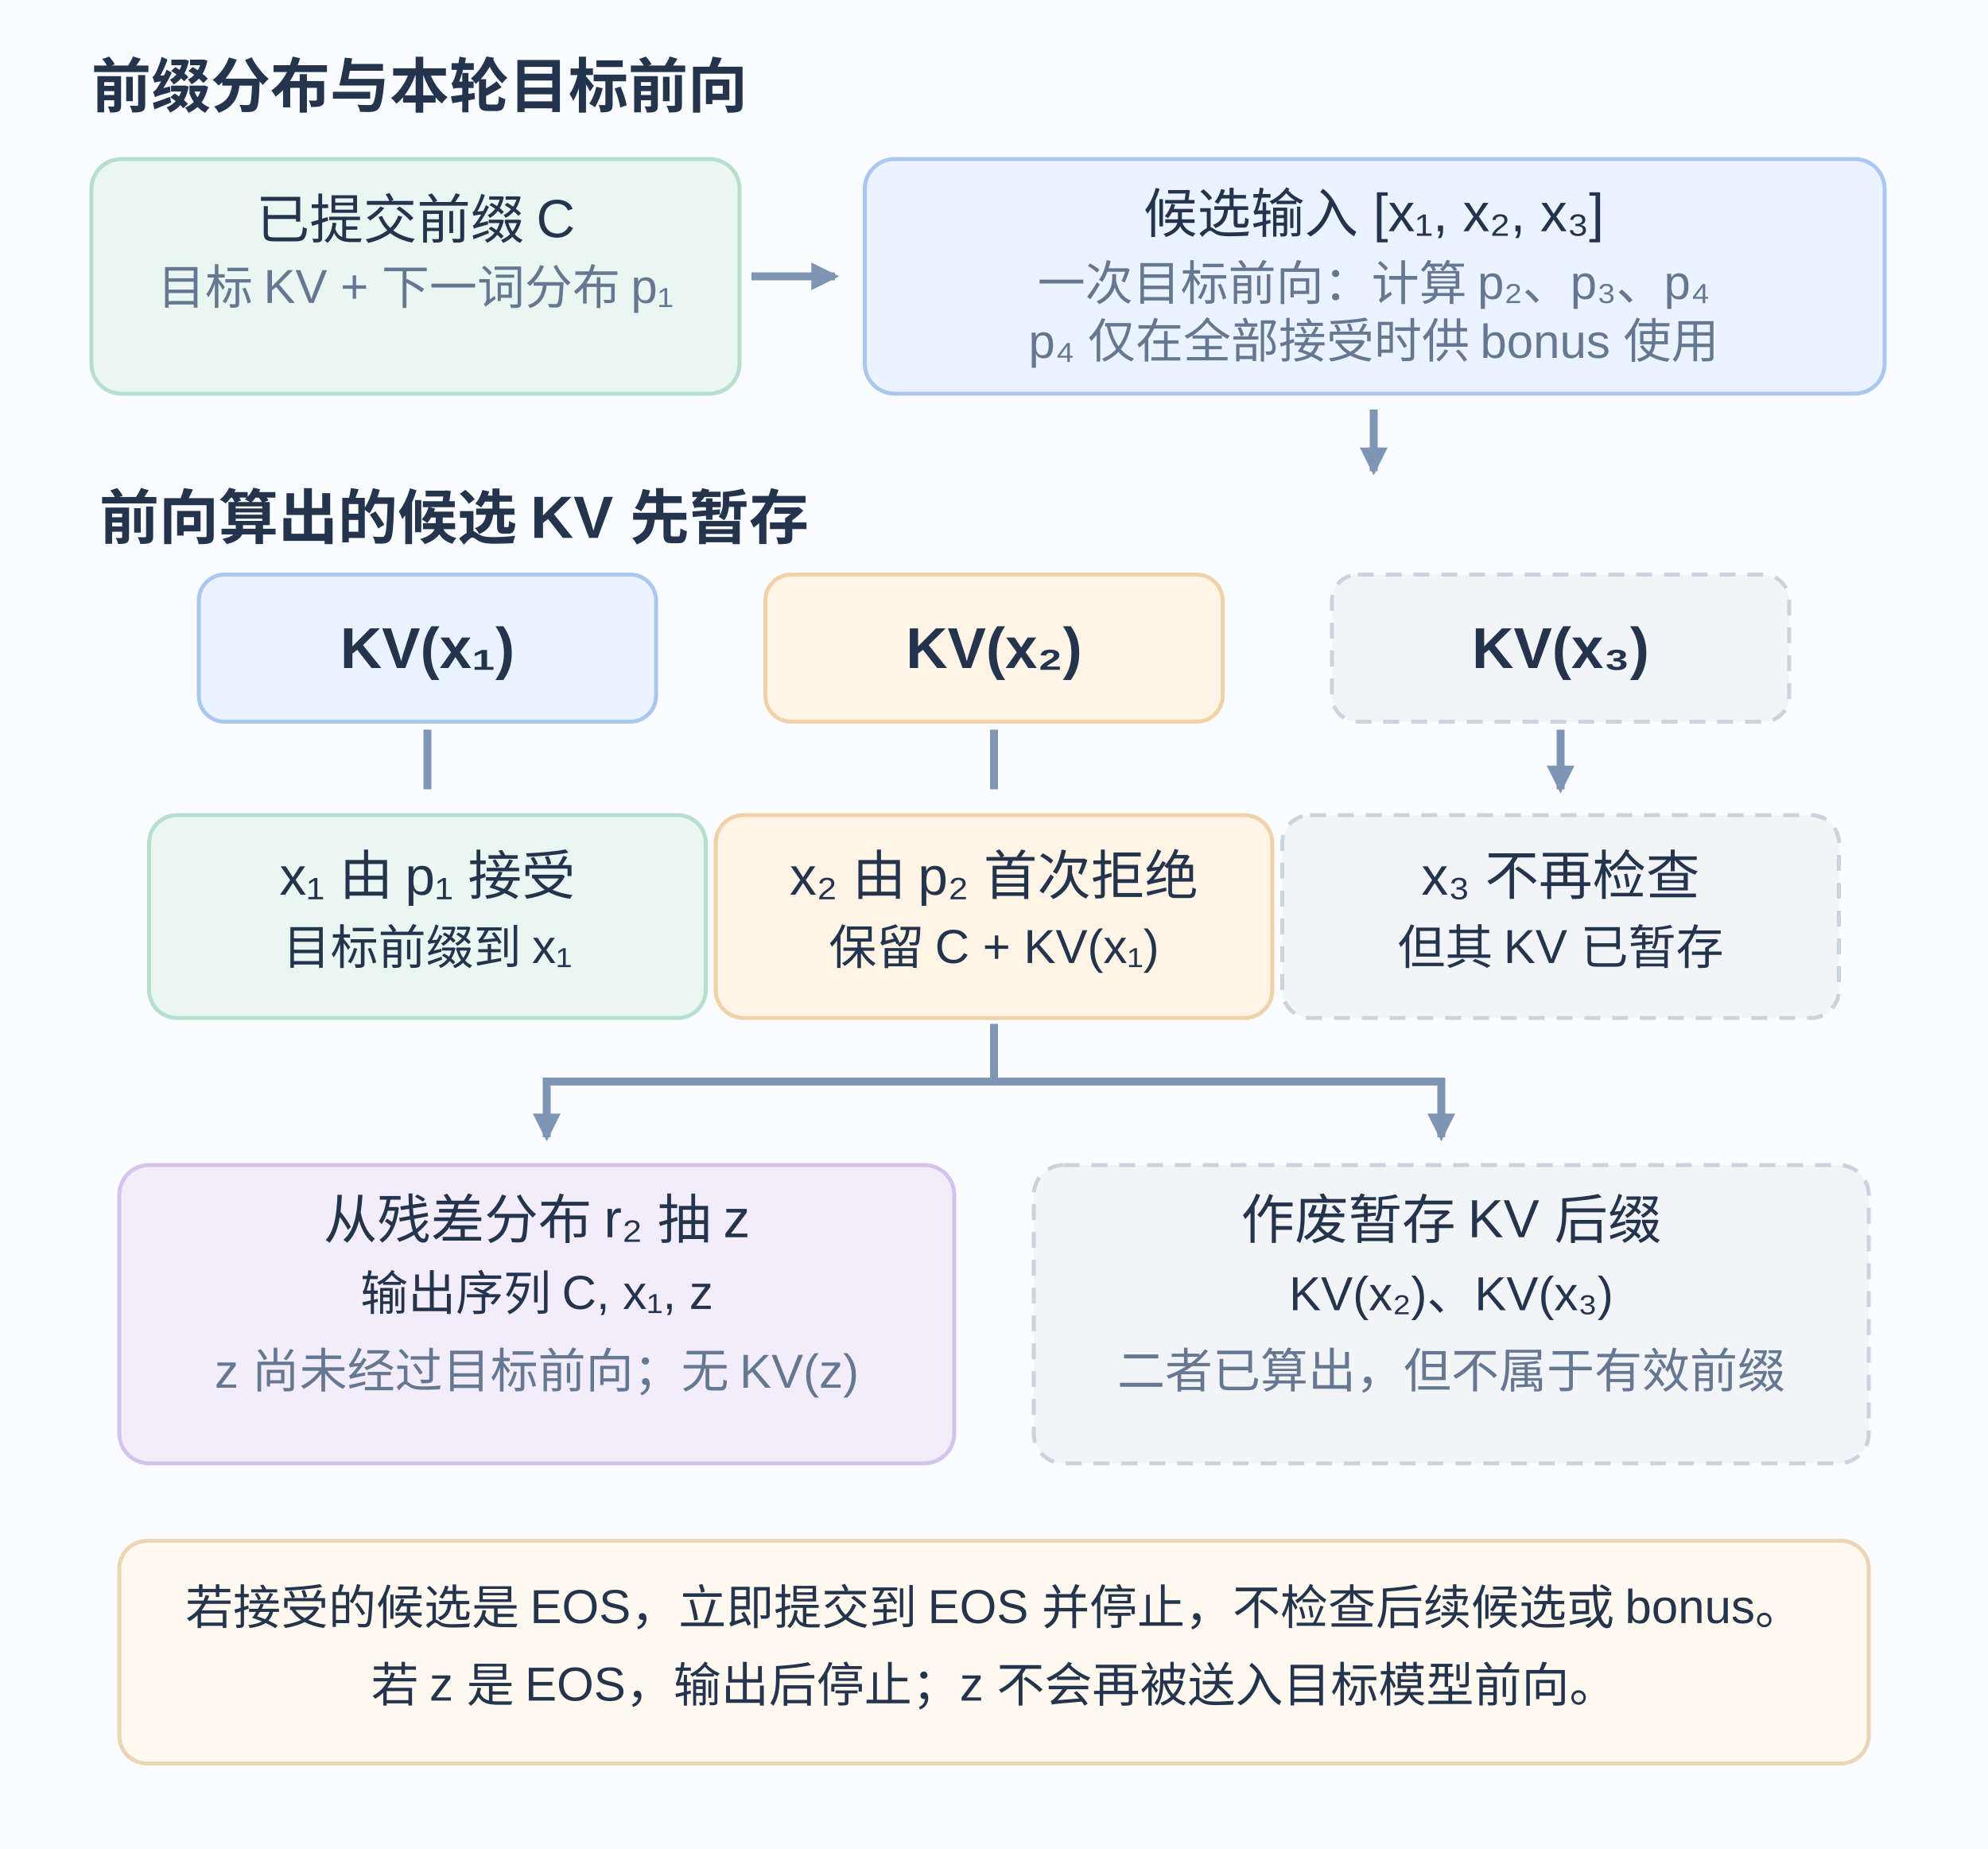
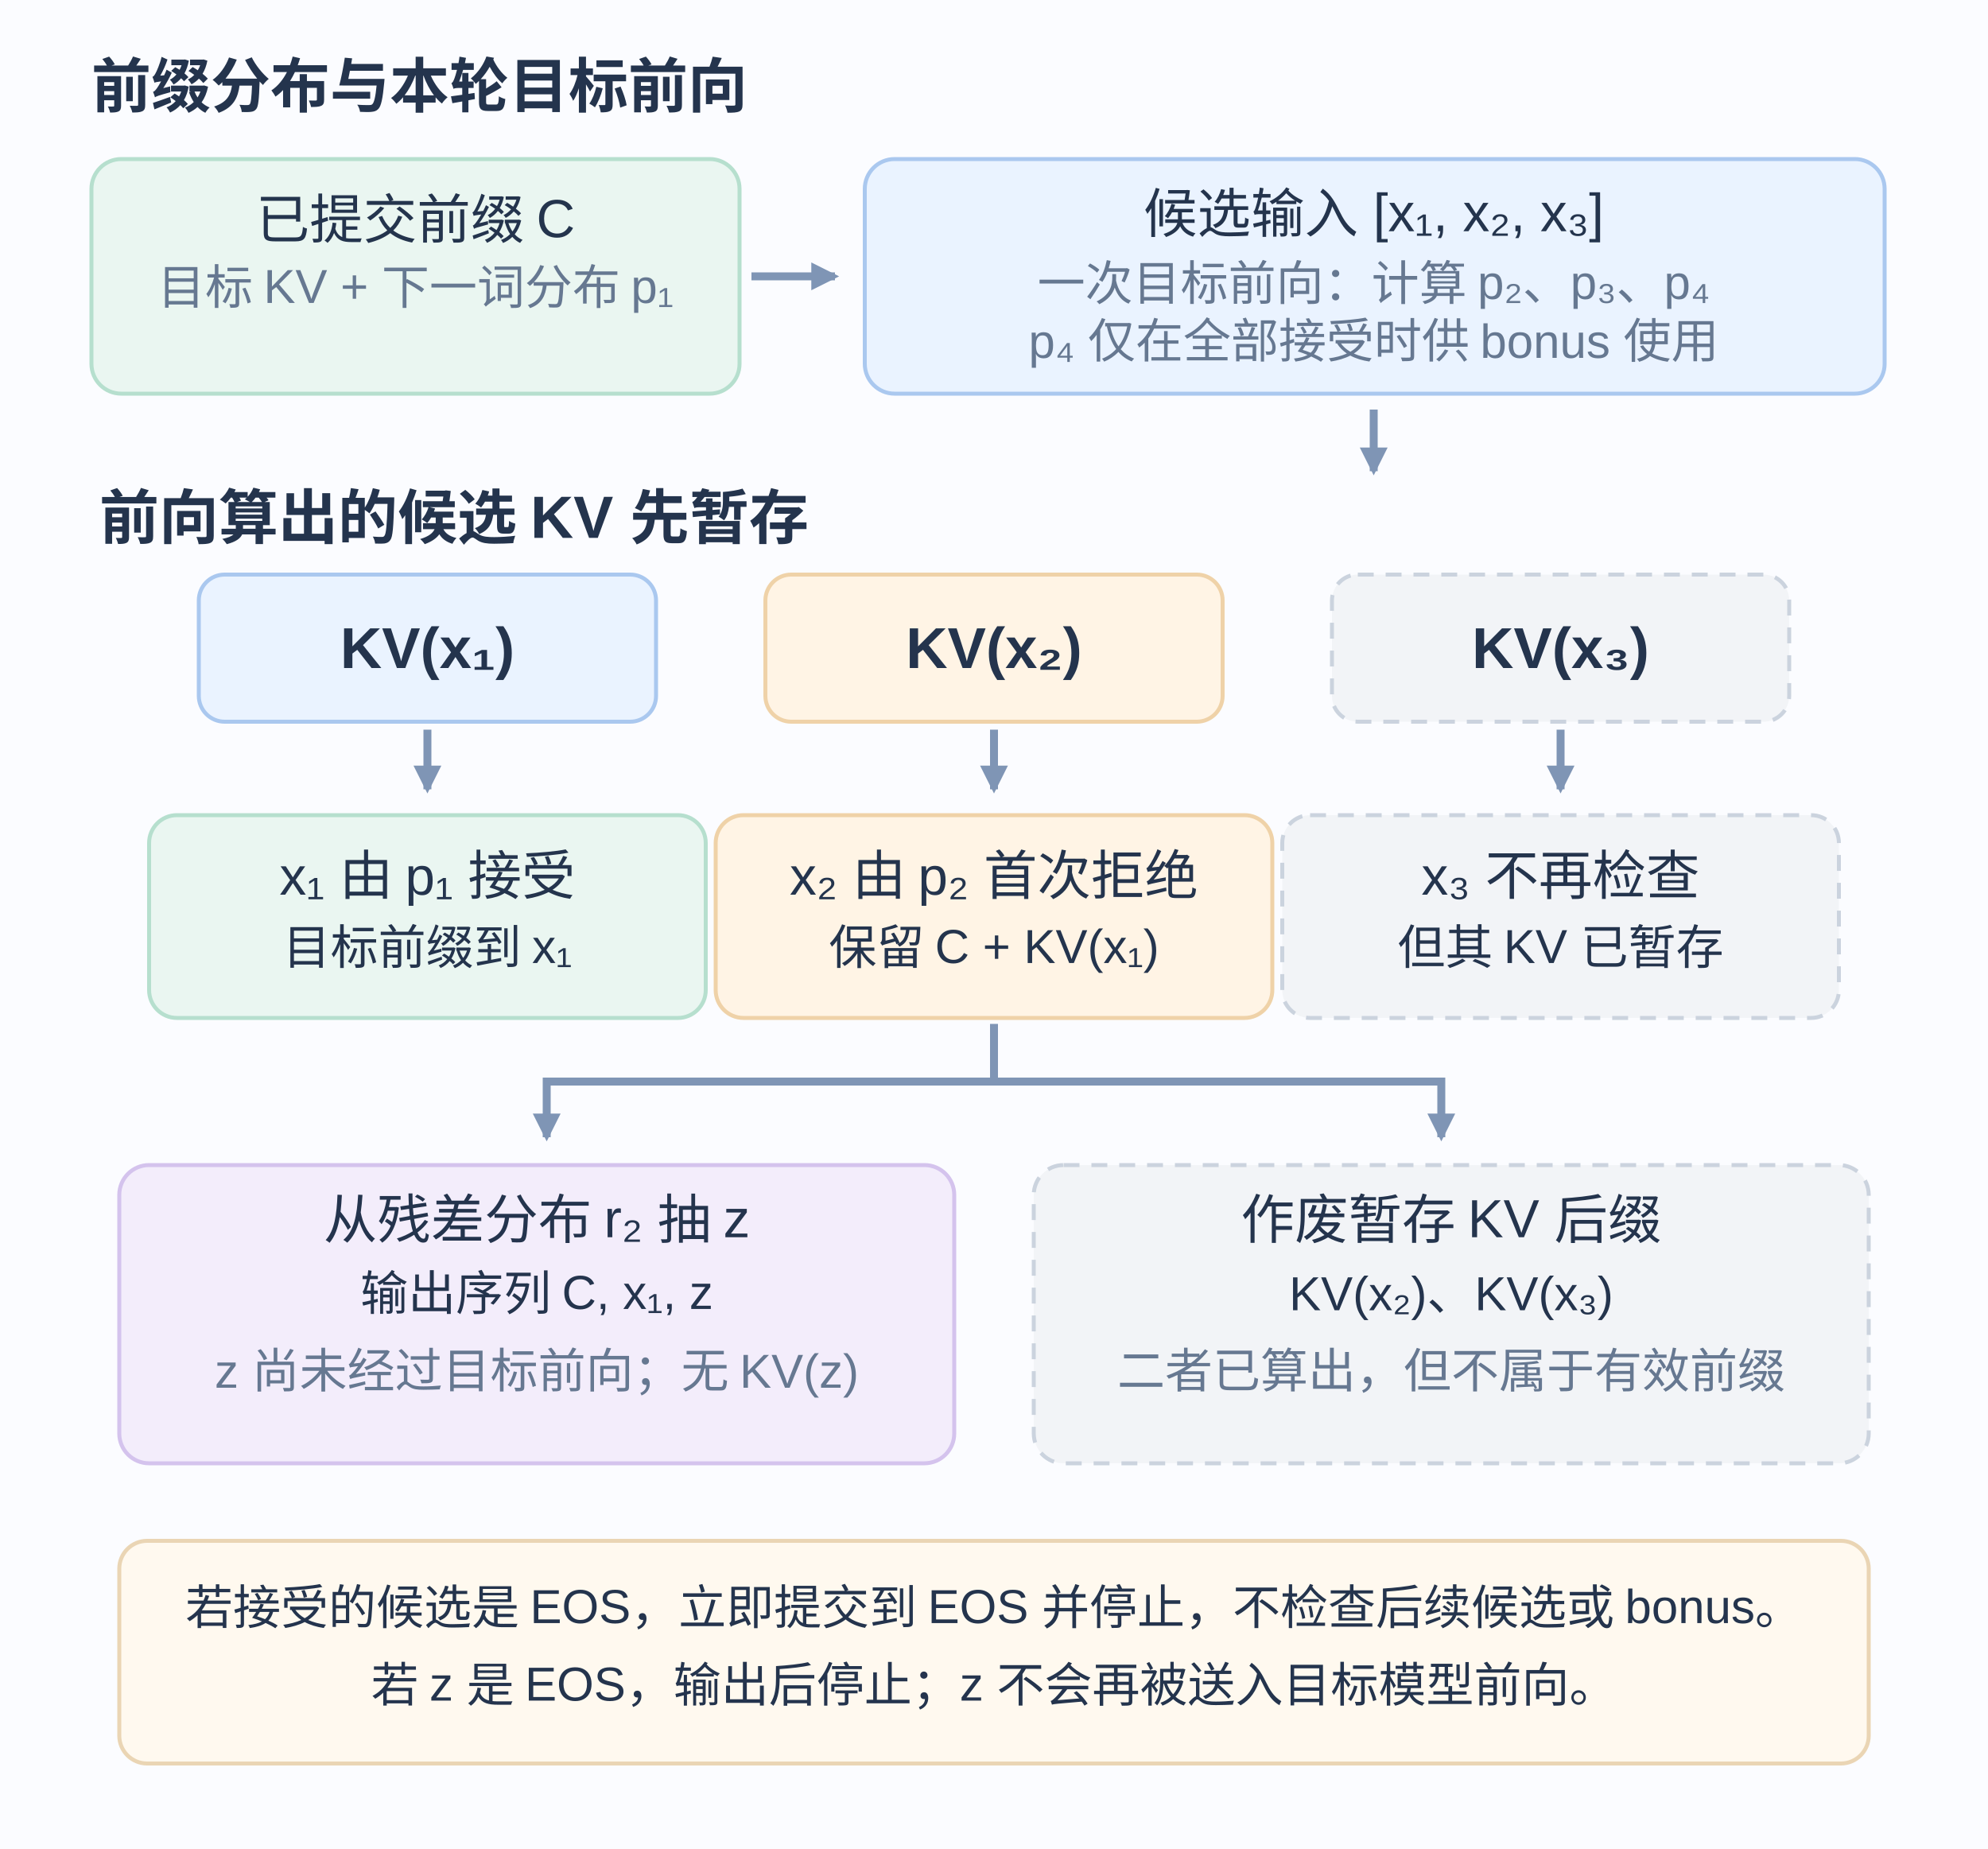
<svg xmlns="http://www.w3.org/2000/svg" width="1000" height="930" viewBox="0 0 1000 930" role="img" aria-labelledby="title desc">
  <defs>
    <marker id="arrow" viewBox="0 0 10 10" refX="8.5" refY="5" markerWidth="14" markerHeight="14" markerUnits="userSpaceOnUse" orient="auto">
      <path d="M 0 0 L 10 5 L 0 10 z" fill="#7f95b5" />
    </marker>
    <style>
-       text { font-family: Arial, "Noto Sans CJK SC", sans-serif; fill: #24344d; }
+       text { font-family: "PingFang SC", Arial, "Noto Sans CJK SC", sans-serif; fill: #24344d; }
      .muted { fill: #667891; }
      .body { font-size: 27px; }
      .small { font-size: 24px; }
      .head { font-size: 30px; font-weight: 700; }
      .token { font-size: 29px; font-weight: 700; }
      .commit { fill: #eaf6f1; stroke: #b6dfce; stroke-width: 2; }
      .tentative { fill: #eaf3ff; stroke: #aac8ef; stroke-width: 2; }
      .reject { fill: #fff4e5; stroke: #efd2a8; stroke-width: 2; }
      .discard { fill: #f2f4f7; stroke: #cbd3de; stroke-width: 2; stroke-dasharray: 8 6; }
      .output { fill: #f3edfb; stroke: #d4c3ed; stroke-width: 2; }
      .line { stroke: #7f95b5; stroke-width: 4; fill: none; marker-end: url(#arrow); }
    </style>
  </defs>
  <rect width="1000" height="930" fill="#fbfcff" />
  <text x="46" y="54" class="head">前缀分布与本轮目标前向</text>
  <rect x="46" y="80" width="326" height="118" rx="15" class="commit" />
  <text x="209" y="120" text-anchor="middle" class="body heavy">已提交前缀 C</text>
  <text x="209" y="153" text-anchor="middle" class="small muted">目标 KV + 下一词分布 p₁</text>
  <path d="M 378 139 L 420 139" class="line" />
  <rect x="435" y="80" width="513" height="118" rx="15" class="tentative" />
  <text x="691" y="117" text-anchor="middle" class="body heavy">候选输入 [x₁, x₂, x₃]</text>
  <text x="691" y="151" text-anchor="middle" class="small muted">一次目标前向：计算 p₂、p₃、p₄</text>
  <text x="691" y="180" text-anchor="middle" class="small muted">p₄ 仅在全部接受时供 bonus 使用</text>
  <path d="M 691 206 L 691 237" class="line" />
  <text x="50" y="271" class="head">前向算出的候选 KV 先暂存</text>
  <rect x="100" y="289" width="230" height="74" rx="13" class="tentative" />
  <rect x="385" y="289" width="230" height="74" rx="13" class="reject" />
  <rect x="670" y="289" width="230" height="74" rx="13" class="discard" />
  <text x="215" y="336" text-anchor="middle" class="token">KV(x₁)</text>
  <text x="500" y="336" text-anchor="middle" class="token">KV(x₂)</text>
  <text x="785" y="336" text-anchor="middle" class="token">KV(x₃)</text>
-   <path d="M 215 367 V 397 M 500 367 V 397 M 785 367 V 397" class="line" />
+   <path d="M 215 367 V 397" class="line" />
+   <path d="M 500 367 V 397" class="line" />
+   <path d="M 785 367 V 397" class="line" />
  <rect x="75" y="410" width="280" height="102" rx="14" class="commit" />
  <rect x="360" y="410" width="280" height="102" rx="14" class="reject" />
  <rect x="645" y="410" width="280" height="102" rx="14" class="discard" />
  <text x="215" y="450" text-anchor="middle" class="body heavy">x₁ 由 p₁ 接受</text>
  <text x="215" y="485" text-anchor="middle" class="small">目标前缀到 x₁</text>
  <text x="500" y="450" text-anchor="middle" class="body heavy">x₂ 由 p₂ 首次拒绝</text>
  <text x="500" y="485" text-anchor="middle" class="small">保留 C + KV(x₁)</text>
  <text x="785" y="450" text-anchor="middle" class="body heavy">x₃ 不再检查</text>
  <text x="785" y="485" text-anchor="middle" class="small">但其 KV 已暂存</text>
  <path d="M 500 515 V 544" fill="none" stroke="#7f95b5" stroke-width="4" />
  <path d="M 500 544 H 275 V 572" class="line" />
  <path d="M 500 544 H 725 V 572" class="line" />
  <rect x="60" y="586" width="420" height="150" rx="15" class="output" />
  <rect x="520" y="586" width="420" height="150" rx="15" class="discard" />
  <text x="270" y="623" text-anchor="middle" class="body heavy">从残差分布 r₂ 抽 z</text>
  <text x="270" y="659" text-anchor="middle" class="small">输出序列 C, x₁, z</text>
  <text x="270" y="698" text-anchor="middle" class="small muted">z 尚未经过目标前向；无 KV(z)</text>
  <text x="730" y="623" text-anchor="middle" class="body heavy">作废暂存 KV 后缀</text>
  <text x="730" y="659" text-anchor="middle" class="small">KV(x₂)、KV(x₃)</text>
  <text x="730" y="698" text-anchor="middle" class="small muted">二者已算出，但不属于有效前缀</text>
  <rect x="60" y="775" width="880" height="112" rx="14" fill="#fff9ef" stroke="#ead5b4" stroke-width="2" />
  <text x="500" y="817" text-anchor="middle" class="small">若接受的候选是 EOS，立即提交到 EOS 并停止，不检查后续候选或 bonus。</text>
  <text x="500" y="856" text-anchor="middle" class="small">若 z 是 EOS，输出后停止；z 不会再被送入目标模型前向。</text>
</svg>
